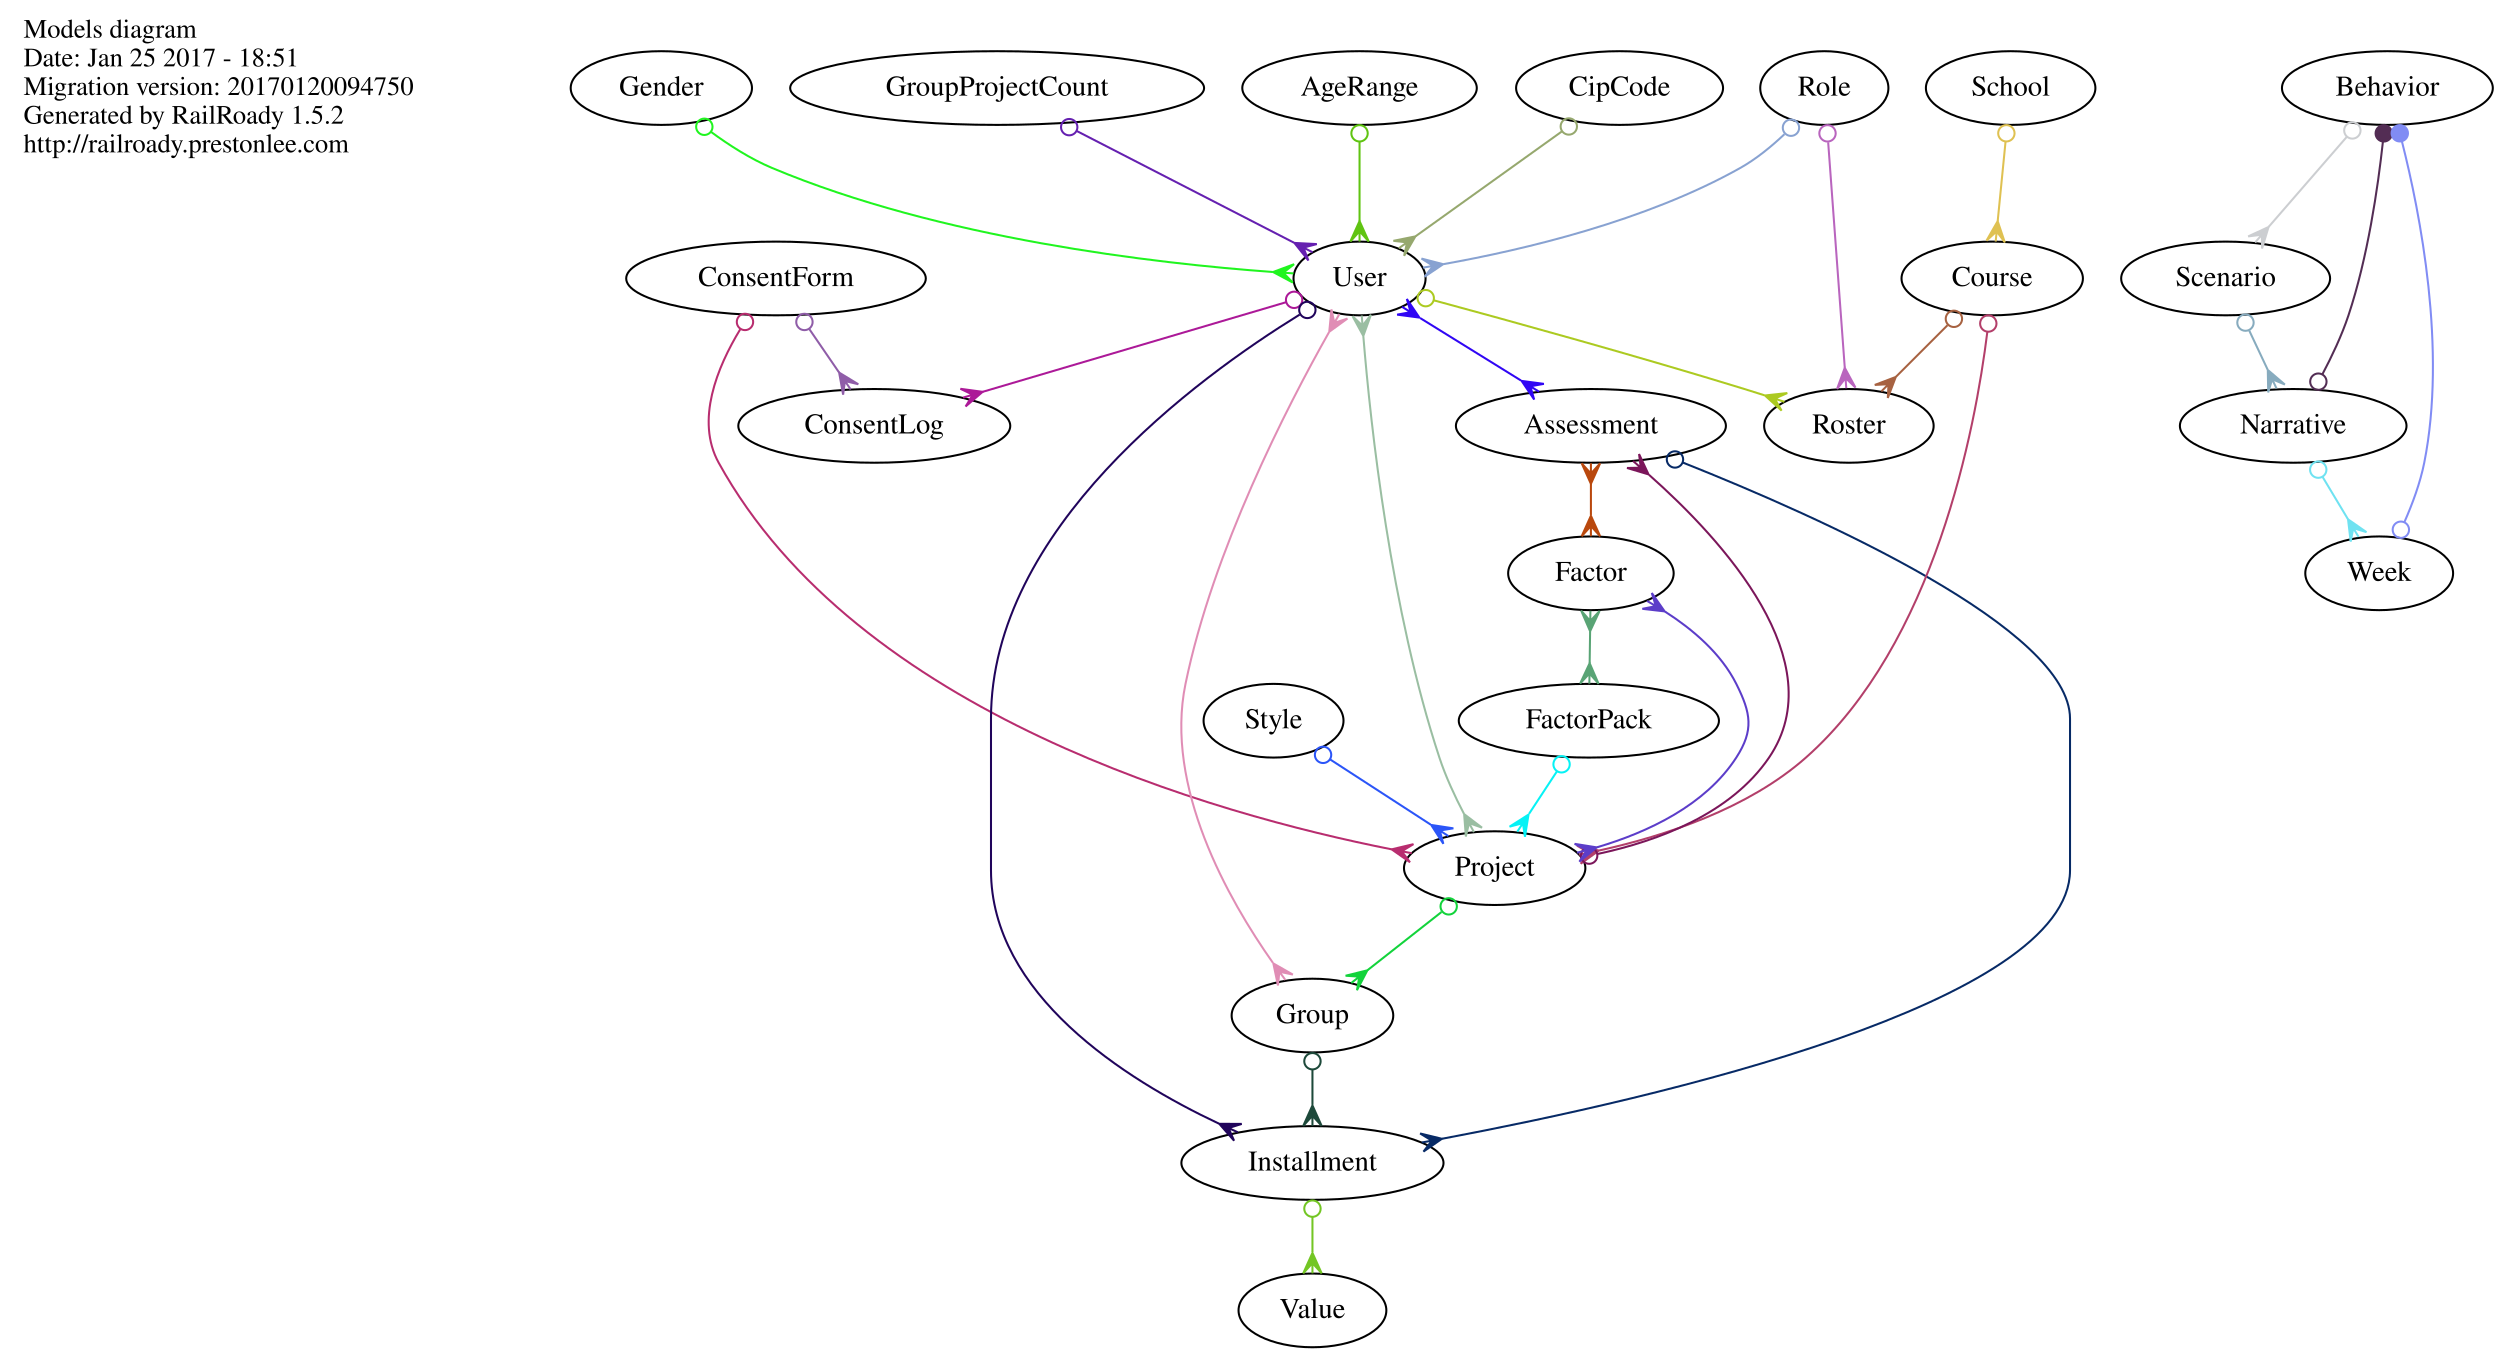
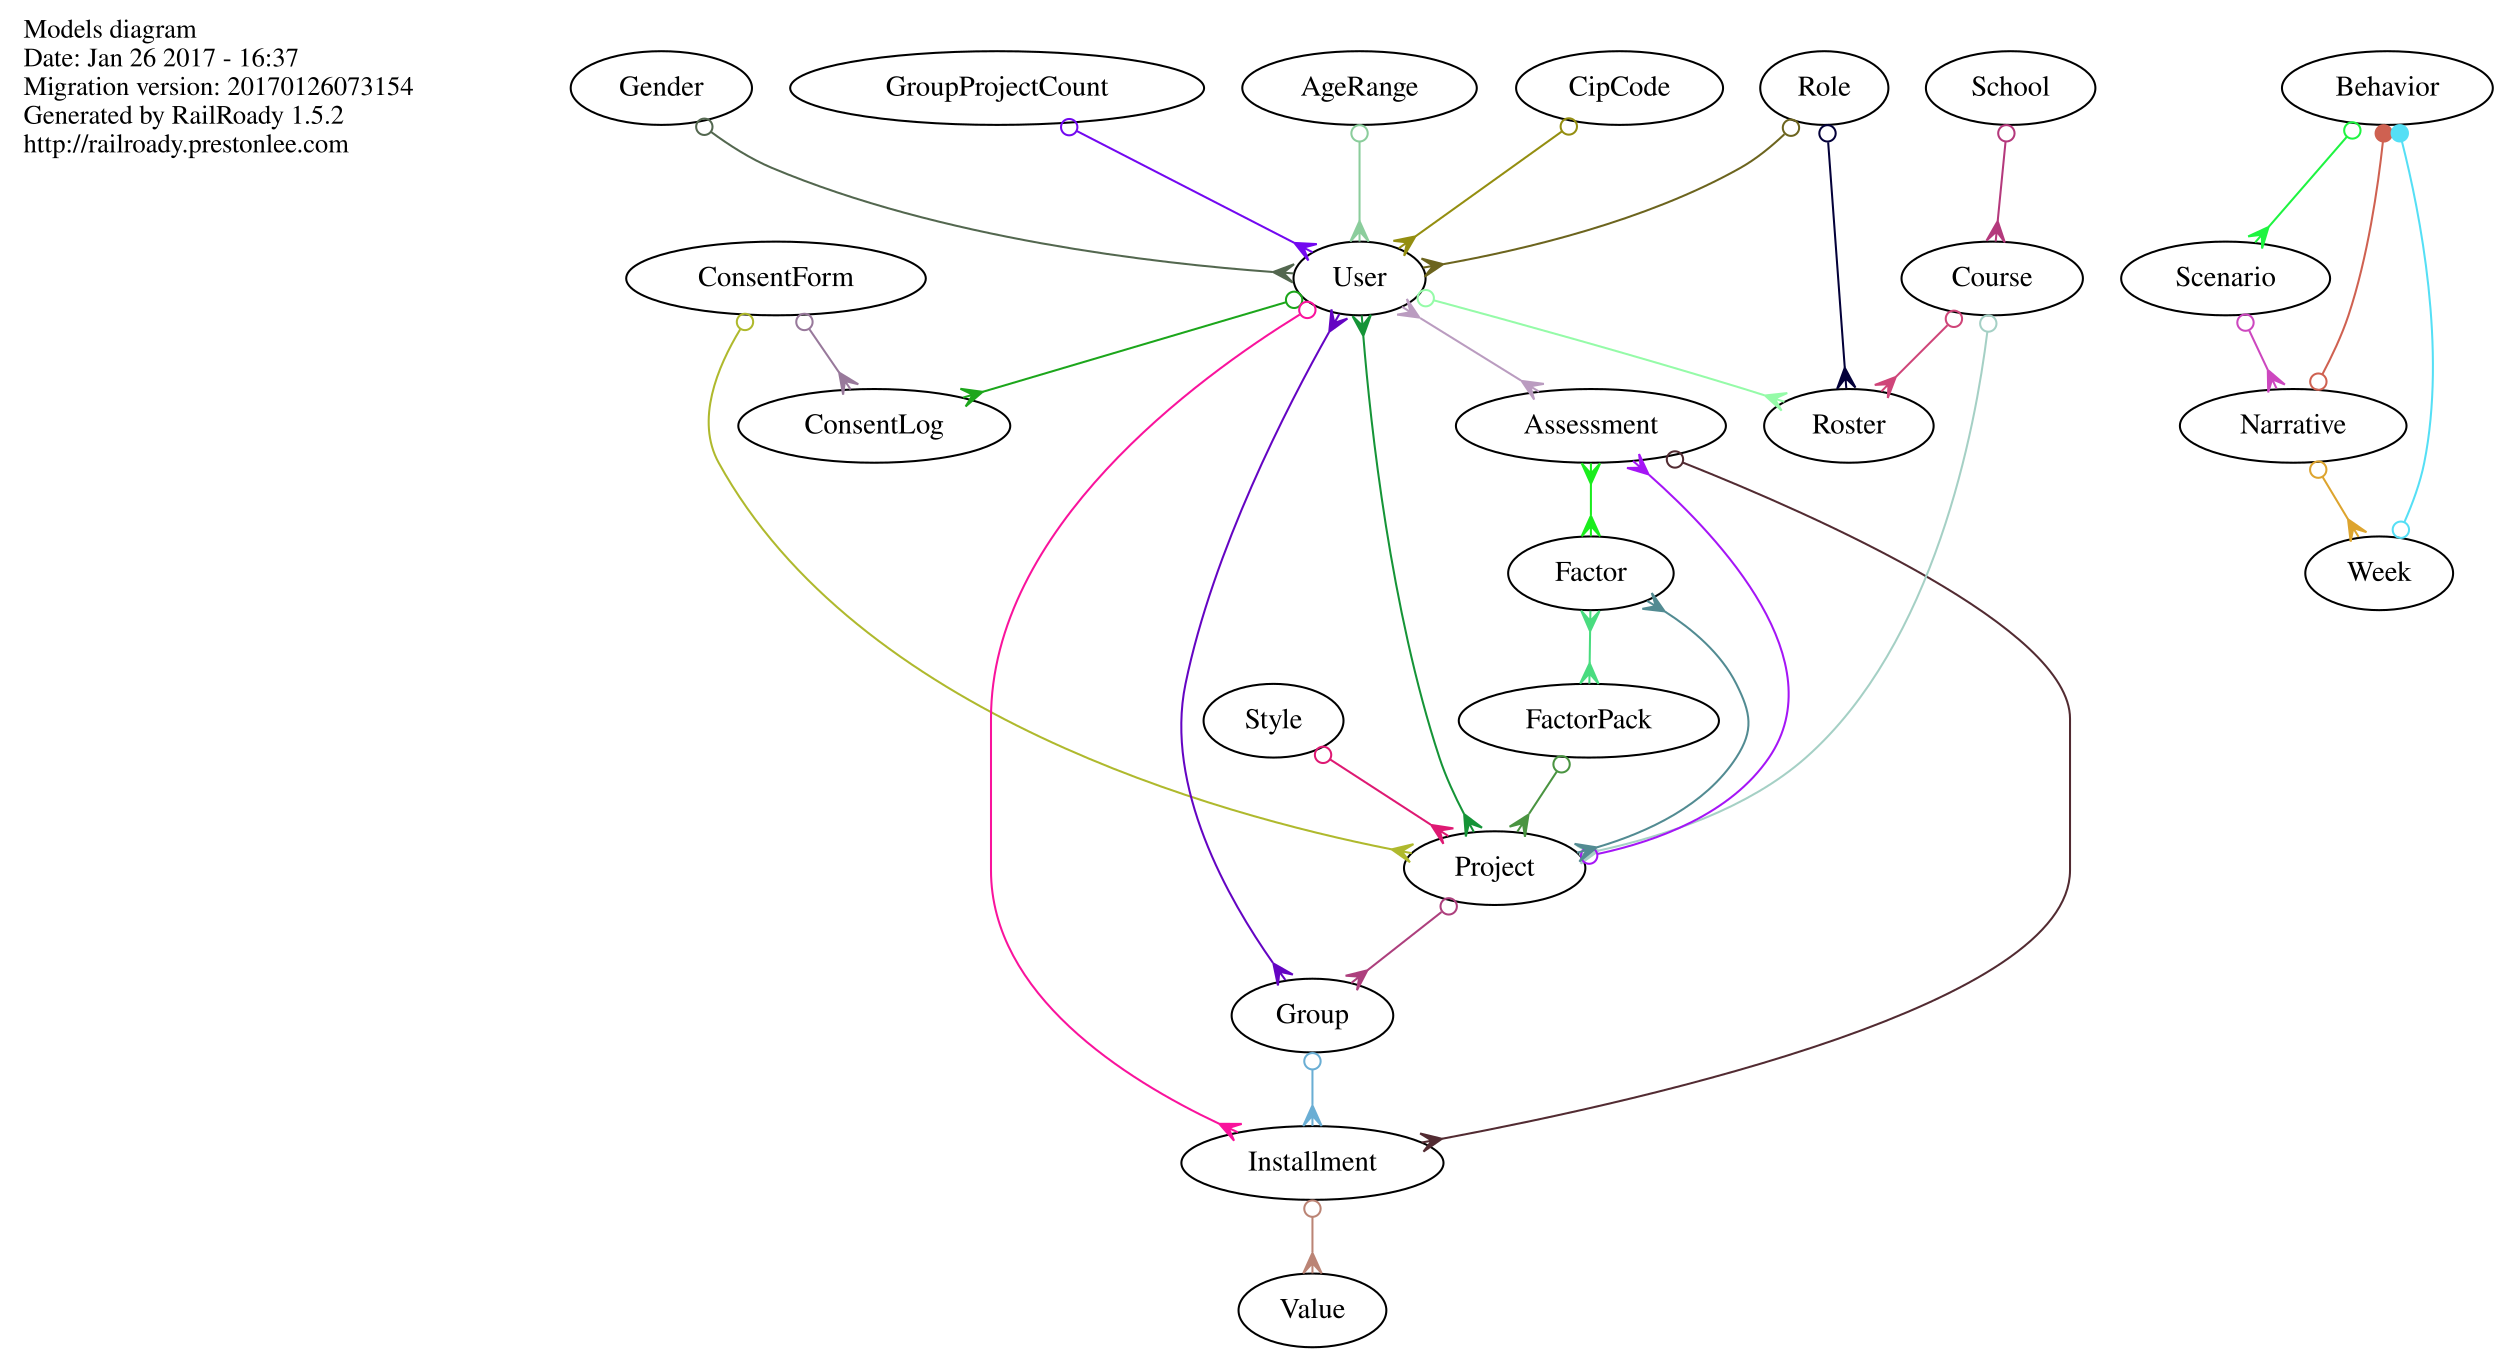
<svg xmlns="http://www.w3.org/2000/svg" width="1221pt" height="662pt" viewBox="0.00 0.00 1221.00 662.00">
  <g id="graph0" class="graph" transform="scale(1 1) rotate(0) translate(4 658)">
    <polygon fill="none" stroke="none" points="-4,4 -4,-658 1217,-658 1217,4 -4,4" />
    <g id="node1" class="node">
      <text text-anchor="start" x="7.5" y="-639.6" font-family="Times,serif" font-size="13.00">Models diagram</text>
-       <text text-anchor="start" x="7.5" y="-625.6" font-family="Times,serif" font-size="13.00">Date: Jan 25 2017 - 18:51</text>
-       <text text-anchor="start" x="7.5" y="-611.6" font-family="Times,serif" font-size="13.00">Migration version: 20170120094750</text>
+       <text text-anchor="start" x="7.5" y="-625.6" font-family="Times,serif" font-size="13.00">Date: Jan 26 2017 - 16:37</text>
+       <text text-anchor="start" x="7.5" y="-611.6" font-family="Times,serif" font-size="13.00">Migration version: 20170126073154</text>
      <text text-anchor="start" x="7.5" y="-597.6" font-family="Times,serif" font-size="13.00">Generated by RailRoady 1.5.2</text>
      <text text-anchor="start" x="7.5" y="-583.6" font-family="Times,serif" font-size="13.00">http://railroady.prestonlee.com</text>
    </g>
    <g id="node2" class="node">
      <ellipse fill="none" stroke="black" cx="660" cy="-615" rx="57.269" ry="18" />
      <text text-anchor="middle" x="660" y="-611.3" font-family="Times,serif" font-size="14.00">AgeRange</text>
    </g>
    <g id="node22" class="node">
      <ellipse fill="none" stroke="black" cx="660" cy="-522" rx="32.246" ry="18" />
      <text text-anchor="middle" x="660" y="-518.3" font-family="Times,serif" font-size="14.00">User</text>
    </g>
    <g id="edge1" class="edge">
-       <path fill="none" stroke="#60c412" d="M660,-588.729C660,-576.725 660,-562.362 660,-550.129" />
-       <ellipse fill="none" stroke="#60c412" cx="660" cy="-592.884" rx="4" ry="4" />
-       <polygon fill="#60c412" stroke="#60c412" points="660,-550.04 664.5,-540.04 660,-545.04 660,-540.04 660,-540.04 660,-540.04 660,-545.04 655.5,-540.04 660,-550.04 660,-550.04" />
+       <path fill="none" stroke="#8bcd9c" d="M660,-588.729C660,-576.725 660,-562.362 660,-550.129" />
+       <ellipse fill="none" stroke="#8bcd9c" cx="660" cy="-592.884" rx="4" ry="4" />
+       <polygon fill="#8bcd9c" stroke="#8bcd9c" points="660,-550.04 664.5,-540.04 660,-545.04 660,-540.04 660,-540.04 660,-540.04 660,-545.04 655.5,-540.04 660,-550.04 660,-550.04" />
    </g>
    <g id="node3" class="node">
      <ellipse fill="none" stroke="black" cx="773" cy="-450" rx="65.942" ry="18" />
      <text text-anchor="middle" x="773" y="-446.3" font-family="Times,serif" font-size="14.00">Assessment</text>
    </g>
    <g id="node9" class="node">
      <ellipse fill="none" stroke="black" cx="773" cy="-378" rx="40.42" ry="18" />
      <text text-anchor="middle" x="773" y="-374.3" font-family="Times,serif" font-size="14.00">Factor</text>
    </g>
    <g id="edge3" class="edge">
-       <path fill="none" stroke="#b9480d" d="M773,-421.665C773,-416.687 773,-411.491 773,-406.507" />
-       <polygon fill="#b9480d" stroke="#b9480d" points="773,-421.697 768.5,-431.697 773,-426.697 773,-431.697 773,-431.697 773,-431.697 773,-426.697 777.5,-431.697 773,-421.697 773,-421.697" />
-       <polygon fill="#b9480d" stroke="#b9480d" points="773,-406.104 777.5,-396.104 773,-401.104 773,-396.104 773,-396.104 773,-396.104 773,-401.104 768.5,-396.104 773,-406.104 773,-406.104" />
+       <path fill="none" stroke="#1aed1d" d="M773,-421.665C773,-416.687 773,-411.491 773,-406.507" />
+       <polygon fill="#1aed1d" stroke="#1aed1d" points="773,-421.697 768.5,-431.697 773,-426.697 773,-431.697 773,-431.697 773,-431.697 773,-426.697 777.5,-431.697 773,-421.697 773,-421.697" />
+       <polygon fill="#1aed1d" stroke="#1aed1d" points="773,-406.104 777.5,-396.104 773,-401.104 773,-396.104 773,-396.104 773,-396.104 773,-401.104 768.5,-396.104 773,-406.104 773,-406.104" />
    </g>
    <g id="node14" class="node">
      <ellipse fill="none" stroke="black" cx="637" cy="-90" rx="64.017" ry="18" />
      <text text-anchor="middle" x="637" y="-86.3" font-family="Times,serif" font-size="14.00">Installment</text>
    </g>
    <g id="edge2" class="edge">
-       <path fill="none" stroke="#072a66" d="M817.948,-432.063C885.914,-405.039 1007,-350.755 1007,-307 1007,-307 1007,-307 1007,-233 1007,-168.095 806.044,-121.733 700.329,-101.833" />
-       <ellipse fill="none" stroke="#072a66" cx="814.058" cy="-433.597" rx="4" ry="4" />
-       <polygon fill="#072a66" stroke="#072a66" points="700.238,-101.817 691.228,-95.566 695.322,-100.904 690.406,-99.991 690.406,-99.991 690.406,-99.991 695.322,-100.904 689.584,-104.415 700.238,-101.817 700.238,-101.817" />
+       <path fill="none" stroke="#522b32" d="M817.948,-432.063C885.914,-405.039 1007,-350.755 1007,-307 1007,-307 1007,-307 1007,-233 1007,-168.095 806.044,-121.733 700.329,-101.833" />
+       <ellipse fill="none" stroke="#522b32" cx="814.058" cy="-433.597" rx="4" ry="4" />
+       <polygon fill="#522b32" stroke="#522b32" points="700.238,-101.817 691.228,-95.566 695.322,-100.904 690.406,-99.991 690.406,-99.991 690.406,-99.991 695.322,-100.904 689.584,-104.415 700.238,-101.817 700.238,-101.817" />
    </g>
    <g id="node4" class="node">
      <ellipse fill="none" stroke="black" cx="1162" cy="-615" rx="51.493" ry="18" />
      <text text-anchor="middle" x="1162" y="-611.3" font-family="Times,serif" font-size="14.00">Behavior</text>
    </g>
    <g id="node19" class="node">
      <ellipse fill="none" stroke="black" cx="1083" cy="-522" rx="51.019" ry="18" />
      <text text-anchor="middle" x="1083" y="-518.3" font-family="Times,serif" font-size="14.00">Scenario</text>
    </g>
    <g id="edge4" class="edge">
-       <path fill="none" stroke="#ccced1" d="M1142.22,-591.214C1130.57,-577.799 1115.85,-560.841 1104,-547.189" />
-       <ellipse fill="none" stroke="#ccced1" cx="1144.89" cy="-594.289" rx="4" ry="4" />
-       <polygon fill="#ccced1" stroke="#ccced1" points="1103.95,-547.136 1100.8,-536.635 1100.68,-543.361 1097.4,-539.585 1097.4,-539.585 1097.4,-539.585 1100.68,-543.361 1094,-542.535 1103.95,-547.136 1103.95,-547.136" />
+       <path fill="none" stroke="#1ef441" d="M1142.22,-591.214C1130.57,-577.799 1115.85,-560.841 1104,-547.189" />
+       <ellipse fill="none" stroke="#1ef441" cx="1144.89" cy="-594.289" rx="4" ry="4" />
+       <polygon fill="#1ef441" stroke="#1ef441" points="1103.95,-547.136 1100.8,-536.635 1100.68,-543.361 1097.4,-539.585 1097.4,-539.585 1097.4,-539.585 1100.68,-543.361 1094,-542.535 1103.95,-547.136 1103.95,-547.136" />
    </g>
    <g id="node5" class="node">
      <ellipse fill="none" stroke="black" cx="787" cy="-615" rx="50.543" ry="18" />
      <text text-anchor="middle" x="787" y="-611.3" font-family="Times,serif" font-size="14.00">CipCode</text>
    </g>
    <g id="edge5" class="edge">
-       <path fill="none" stroke="#96a86e" d="M758.91,-593.872C737.614,-578.613 708.508,-557.758 687.387,-542.624" />
-       <ellipse fill="none" stroke="#96a86e" cx="762.205" cy="-596.233" rx="4" ry="4" />
-       <polygon fill="#96a86e" stroke="#96a86e" points="687.282,-542.548 681.774,-533.066 683.217,-539.636 679.153,-536.724 679.153,-536.724 679.153,-536.724 683.217,-539.636 676.532,-540.382 687.282,-542.548 687.282,-542.548" />
+       <path fill="none" stroke="#948e10" d="M758.91,-593.872C737.614,-578.613 708.508,-557.758 687.387,-542.624" />
+       <ellipse fill="none" stroke="#948e10" cx="762.205" cy="-596.233" rx="4" ry="4" />
+       <polygon fill="#948e10" stroke="#948e10" points="687.282,-542.548 681.774,-533.066 683.217,-539.636 679.153,-536.724 679.153,-536.724 679.153,-536.724 683.217,-539.636 676.532,-540.382 687.282,-542.548 687.282,-542.548" />
    </g>
    <g id="node6" class="node">
      <ellipse fill="none" stroke="black" cx="375" cy="-522" rx="73.165" ry="18" />
      <text text-anchor="middle" x="375" y="-518.3" font-family="Times,serif" font-size="14.00">ConsentForm</text>
    </g>
    <g id="node7" class="node">
      <ellipse fill="none" stroke="black" cx="423" cy="-450" rx="66.416" ry="18" />
      <text text-anchor="middle" x="423" y="-446.3" font-family="Times,serif" font-size="14.00">ConsentLog</text>
    </g>
    <g id="edge7" class="edge">
-       <path fill="none" stroke="#8f5da8" d="M391.265,-497.28C395.935,-490.47 401.041,-483.023 405.767,-476.131" />
-       <ellipse fill="none" stroke="#8f5da8" cx="388.882" cy="-500.756" rx="4" ry="4" />
-       <polygon fill="#8f5da8" stroke="#8f5da8" points="405.832,-476.036 415.199,-470.334 408.66,-471.913 411.488,-467.789 411.488,-467.789 411.488,-467.789 408.66,-471.913 407.776,-465.244 405.832,-476.036 405.832,-476.036" />
+       <path fill="none" stroke="#98799b" d="M391.265,-497.28C395.935,-490.47 401.041,-483.023 405.767,-476.131" />
+       <ellipse fill="none" stroke="#98799b" cx="388.882" cy="-500.756" rx="4" ry="4" />
+       <polygon fill="#98799b" stroke="#98799b" points="405.832,-476.036 415.199,-470.334 408.66,-471.913 411.488,-467.789 411.488,-467.789 411.488,-467.789 408.66,-471.913 407.776,-465.244 405.832,-476.036 405.832,-476.036" />
    </g>
    <g id="node16" class="node">
      <ellipse fill="none" stroke="black" cx="726" cy="-234" rx="44.295" ry="18" />
      <text text-anchor="middle" x="726" y="-230.3" font-family="Times,serif" font-size="14.00">Project</text>
    </g>
    <g id="edge6" class="edge">
-       <path fill="none" stroke="#b82d6f" d="M357.533,-497.169C346.248,-478.627 335.611,-452.664 347,-432 414.66,-309.243 589.02,-260.365 675.632,-243.191" />
-       <ellipse fill="none" stroke="#b82d6f" cx="359.847" cy="-500.766" rx="4" ry="4" />
-       <polygon fill="#b82d6f" stroke="#b82d6f" points="675.675,-243.183 686.344,-245.717 680.585,-242.24 685.495,-241.297 685.495,-241.297 685.495,-241.297 680.585,-242.24 684.647,-236.878 675.675,-243.183 675.675,-243.183" />
+       <path fill="none" stroke="#afb92d" d="M357.533,-497.169C346.248,-478.627 335.611,-452.664 347,-432 414.66,-309.243 589.02,-260.365 675.632,-243.191" />
+       <ellipse fill="none" stroke="#afb92d" cx="359.847" cy="-500.766" rx="4" ry="4" />
+       <polygon fill="#afb92d" stroke="#afb92d" points="675.675,-243.183 686.344,-245.717 680.585,-242.24 685.495,-241.297 685.495,-241.297 685.495,-241.297 680.585,-242.24 684.647,-236.878 675.675,-243.183 675.675,-243.183" />
    </g>
    <g id="node8" class="node">
      <ellipse fill="none" stroke="black" cx="969" cy="-522" rx="44.295" ry="18" />
      <text text-anchor="middle" x="969" y="-518.3" font-family="Times,serif" font-size="14.00">Course</text>
    </g>
    <g id="edge8" class="edge">
-       <path fill="none" stroke="#b33f6a" d="M966.622,-495.989C960.703,-448.18 940.911,-343.636 878,-288 849.853,-263.108 809.346,-249.743 777.225,-242.664" />
-       <ellipse fill="none" stroke="#b33f6a" cx="967.085" cy="-499.991" rx="4" ry="4" />
-       <polygon fill="#b33f6a" stroke="#b33f6a" points="776.911,-242.599 768.026,-236.172 772.014,-241.589 767.117,-240.579 767.117,-240.579 767.117,-240.579 772.014,-241.589 766.208,-244.987 776.911,-242.599 776.911,-242.599" />
+       <path fill="none" stroke="#a5d0c5" d="M966.622,-495.989C960.703,-448.18 940.911,-343.636 878,-288 849.853,-263.108 809.346,-249.743 777.225,-242.664" />
+       <ellipse fill="none" stroke="#a5d0c5" cx="967.085" cy="-499.991" rx="4" ry="4" />
+       <polygon fill="#a5d0c5" stroke="#a5d0c5" points="776.911,-242.599 768.026,-236.172 772.014,-241.589 767.117,-240.579 767.117,-240.579 767.117,-240.579 772.014,-241.589 766.208,-244.987 776.911,-242.599 776.911,-242.599" />
    </g>
    <g id="node18" class="node">
      <ellipse fill="none" stroke="black" cx="899" cy="-450" rx="41.394" ry="18" />
      <text text-anchor="middle" x="899" y="-446.3" font-family="Times,serif" font-size="14.00">Roster</text>
    </g>
    <g id="edge9" class="edge">
-       <path fill="none" stroke="#a76241" d="M947.194,-499.194C939.17,-491.17 930.063,-482.063 921.942,-473.942" />
-       <ellipse fill="none" stroke="#a76241" cx="950.287" cy="-502.287" rx="4" ry="4" />
-       <polygon fill="#a76241" stroke="#a76241" points="921.892,-473.892 918.003,-463.639 918.357,-470.357 914.821,-466.821 914.821,-466.821 914.821,-466.821 918.357,-470.357 911.639,-470.003 921.892,-473.892 921.892,-473.892" />
+       <path fill="none" stroke="#cf4579" d="M947.194,-499.194C939.17,-491.17 930.063,-482.063 921.942,-473.942" />
+       <ellipse fill="none" stroke="#cf4579" cx="950.287" cy="-502.287" rx="4" ry="4" />
+       <polygon fill="#cf4579" stroke="#cf4579" points="921.892,-473.892 918.003,-463.639 918.357,-470.357 914.821,-466.821 914.821,-466.821 914.821,-466.821 918.357,-470.357 911.639,-470.003 921.892,-473.892 921.892,-473.892" />
    </g>
    <g id="node10" class="node">
      <ellipse fill="none" stroke="black" cx="772" cy="-306" rx="63.541" ry="18" />
      <text text-anchor="middle" x="772" y="-302.3" font-family="Times,serif" font-size="14.00">FactorPack</text>
    </g>
    <g id="edge10" class="edge">
-       <path fill="none" stroke="#59a475" d="M772.61,-349.665C772.536,-344.552 772.46,-339.21 772.387,-334.104" />
-       <polygon fill="#59a475" stroke="#59a475" points="772.61,-349.698 768.253,-359.761 772.681,-354.697 772.753,-359.697 772.753,-359.697 772.753,-359.697 772.681,-354.697 777.252,-359.632 772.61,-349.698 772.61,-349.698" />
-       <polygon fill="#59a475" stroke="#59a475" points="772.387,-334.103 776.744,-324.04 772.316,-329.104 772.244,-324.104 772.244,-324.104 772.244,-324.104 772.316,-329.104 767.745,-324.169 772.387,-334.103 772.387,-334.103" />
+       <path fill="none" stroke="#49dc7f" d="M772.61,-349.665C772.536,-344.552 772.46,-339.21 772.387,-334.104" />
+       <polygon fill="#49dc7f" stroke="#49dc7f" points="772.61,-349.698 768.253,-359.761 772.681,-354.697 772.753,-359.697 772.753,-359.697 772.753,-359.697 772.681,-354.697 777.252,-359.632 772.61,-349.698 772.61,-349.698" />
+       <polygon fill="#49dc7f" stroke="#49dc7f" points="772.387,-334.103 776.744,-324.04 772.316,-329.104 772.244,-324.104 772.244,-324.104 772.244,-324.104 772.316,-329.104 767.745,-324.169 772.387,-334.103 772.387,-334.103" />
    </g>
    <g id="edge11" class="edge">
-       <path fill="none" stroke="#06f2f5" d="M756.413,-281.28C752.037,-274.622 747.261,-267.354 742.817,-260.591" />
-       <ellipse fill="none" stroke="#06f2f5" cx="758.668" cy="-284.712" rx="4" ry="4" />
-       <polygon fill="#06f2f5" stroke="#06f2f5" points="742.525,-260.146 740.793,-249.318 739.779,-255.968 737.033,-251.789 737.033,-251.789 737.033,-251.789 739.779,-255.968 733.272,-254.26 742.525,-260.146 742.525,-260.146" />
+       <path fill="none" stroke="#4a9441" d="M756.413,-281.28C752.037,-274.622 747.261,-267.354 742.817,-260.591" />
+       <ellipse fill="none" stroke="#4a9441" cx="758.668" cy="-284.712" rx="4" ry="4" />
+       <polygon fill="#4a9441" stroke="#4a9441" points="742.525,-260.146 740.793,-249.318 739.779,-255.968 737.033,-251.789 737.033,-251.789 737.033,-251.789 739.779,-255.968 733.272,-254.26 742.525,-260.146 742.525,-260.146" />
    </g>
    <g id="node11" class="node">
      <ellipse fill="none" stroke="black" cx="319" cy="-615" rx="44.271" ry="18" />
      <text text-anchor="middle" x="319" y="-611.3" font-family="Times,serif" font-size="14.00">Gender</text>
    </g>
    <g id="edge12" class="edge">
-       <path fill="none" stroke="#20f51f" d="M343.264,-593.578C352.131,-587.052 362.558,-580.389 373,-576 455.23,-541.436 560.085,-529.346 617.562,-525.166" />
-       <ellipse fill="none" stroke="#20f51f" cx="339.993" cy="-596.076" rx="4" ry="4" />
-       <polygon fill="#20f51f" stroke="#20f51f" points="617.75,-525.153 628.033,-528.963 622.738,-524.813 627.727,-524.474 627.727,-524.474 627.727,-524.474 622.738,-524.813 627.421,-519.984 617.75,-525.153 617.75,-525.153" />
+       <path fill="none" stroke="#53674f" d="M343.264,-593.578C352.131,-587.052 362.558,-580.389 373,-576 455.23,-541.436 560.085,-529.346 617.562,-525.166" />
+       <ellipse fill="none" stroke="#53674f" cx="339.993" cy="-596.076" rx="4" ry="4" />
+       <polygon fill="#53674f" stroke="#53674f" points="617.75,-525.153 628.033,-528.963 622.738,-524.813 627.727,-524.474 627.727,-524.474 627.727,-524.474 622.738,-524.813 627.421,-519.984 617.75,-525.153 617.75,-525.153" />
    </g>
    <g id="node12" class="node">
      <ellipse fill="none" stroke="black" cx="637" cy="-162" rx="39.469" ry="18" />
      <text text-anchor="middle" x="637" y="-158.3" font-family="Times,serif" font-size="14.00">Group</text>
    </g>
    <g id="edge14" class="edge">
-       <path fill="none" stroke="#1d493a" d="M637,-135.64C637,-130.063 637,-124.132 637,-118.476" />
-       <ellipse fill="none" stroke="#1d493a" cx="637" cy="-139.697" rx="4" ry="4" />
-       <polygon fill="#1d493a" stroke="#1d493a" points="637,-118.104 641.5,-108.104 637,-113.104 637,-108.104 637,-108.104 637,-108.104 637,-113.104 632.5,-108.104 637,-118.104 637,-118.104" />
+       <path fill="none" stroke="#6aaed4" d="M637,-135.64C637,-130.063 637,-124.132 637,-118.476" />
+       <ellipse fill="none" stroke="#6aaed4" cx="637" cy="-139.697" rx="4" ry="4" />
+       <polygon fill="#6aaed4" stroke="#6aaed4" points="637,-118.104 641.5,-108.104 637,-113.104 637,-108.104 637,-108.104 637,-108.104 637,-113.104 632.5,-108.104 637,-118.104 637,-118.104" />
    </g>
    <g id="edge13" class="edge">
-       <path fill="none" stroke="#e08db5" d="M617.649,-187.813C595.824,-218.785 564.634,-273.808 575,-324 588.452,-389.132 624.486,-459.238 645.06,-495.698" />
-       <polygon fill="#e08db5" stroke="#e08db5" points="617.907,-187.458 627.429,-182.018 620.848,-183.415 623.79,-179.371 623.79,-179.371 623.79,-179.371 620.848,-183.415 620.151,-176.724 617.907,-187.458 617.907,-187.458" />
-       <polygon fill="#e08db5" stroke="#e08db5" points="645.21,-495.96 646.272,-506.875 647.693,-500.3 650.177,-504.639 650.177,-504.639 650.177,-504.639 647.693,-500.3 654.083,-502.403 645.21,-495.96 645.21,-495.96" />
+       <path fill="none" stroke="#6404c3" d="M617.649,-187.813C595.824,-218.785 564.634,-273.808 575,-324 588.452,-389.132 624.486,-459.238 645.06,-495.698" />
+       <polygon fill="#6404c3" stroke="#6404c3" points="617.907,-187.458 627.429,-182.018 620.848,-183.415 623.79,-179.371 623.79,-179.371 623.79,-179.371 620.848,-183.415 620.151,-176.724 617.907,-187.458 617.907,-187.458" />
+       <polygon fill="#6404c3" stroke="#6404c3" points="645.21,-495.96 646.272,-506.875 647.693,-500.3 650.177,-504.639 650.177,-504.639 650.177,-504.639 647.693,-500.3 654.083,-502.403 645.21,-495.96 645.21,-495.96" />
    </g>
    <g id="node13" class="node">
      <ellipse fill="none" stroke="black" cx="483" cy="-615" rx="101.087" ry="18" />
      <text text-anchor="middle" x="483" y="-611.3" font-family="Times,serif" font-size="14.00">GroupProjectCount</text>
    </g>
    <g id="edge15" class="edge">
-       <path fill="none" stroke="#6520b0" d="M521.919,-593.991C553.731,-577.635 598.164,-554.792 627.951,-539.477" />
-       <ellipse fill="none" stroke="#6520b0" cx="518.201" cy="-595.902" rx="4" ry="4" />
-       <polygon fill="#6520b0" stroke="#6520b0" points="628.179,-539.36 639.131,-538.789 632.626,-537.074 637.073,-534.787 637.073,-534.787 637.073,-534.787 632.626,-537.074 635.015,-530.785 628.179,-539.36 628.179,-539.36" />
+       <path fill="none" stroke="#7308f0" d="M521.919,-593.991C553.731,-577.635 598.164,-554.792 627.951,-539.477" />
+       <ellipse fill="none" stroke="#7308f0" cx="518.201" cy="-595.902" rx="4" ry="4" />
+       <polygon fill="#7308f0" stroke="#7308f0" points="628.179,-539.36 639.131,-538.789 632.626,-537.074 637.073,-534.787 637.073,-534.787 637.073,-534.787 632.626,-537.074 635.015,-530.785 628.179,-539.36 628.179,-539.36" />
    </g>
    <g id="node23" class="node">
      <ellipse fill="none" stroke="black" cx="637" cy="-18" rx="36.096" ry="18" />
      <text text-anchor="middle" x="637" y="-14.3" font-family="Times,serif" font-size="14.00">Value</text>
    </g>
    <g id="edge16" class="edge">
-       <path fill="none" stroke="#73c624" d="M637,-63.64C637,-58.063 637,-52.132 637,-46.476" />
-       <ellipse fill="none" stroke="#73c624" cx="637" cy="-67.697" rx="4" ry="4" />
-       <polygon fill="#73c624" stroke="#73c624" points="637,-46.104 641.5,-36.104 637,-41.104 637,-36.104 637,-36.104 637,-36.104 637,-41.104 632.5,-36.104 637,-46.104 637,-46.104" />
+       <path fill="none" stroke="#bb8475" d="M637,-63.64C637,-58.063 637,-52.132 637,-46.476" />
+       <ellipse fill="none" stroke="#bb8475" cx="637" cy="-67.697" rx="4" ry="4" />
+       <polygon fill="#bb8475" stroke="#bb8475" points="637,-46.104 641.5,-36.104 637,-41.104 637,-36.104 637,-36.104 637,-36.104 637,-41.104 632.5,-36.104 637,-46.104 637,-46.104" />
    </g>
    <g id="node15" class="node">
      <ellipse fill="none" stroke="black" cx="1116" cy="-450" rx="55.344" ry="18" />
      <text text-anchor="middle" x="1116" y="-446.3" font-family="Times,serif" font-size="14.00">Narrative</text>
    </g>
    <g id="edge18" class="edge">
-       <path fill="none" stroke="#532d54" d="M1130.23,-475.141C1134.91,-483.971 1139.74,-494.201 1143,-504 1152.38,-532.21 1157.34,-566.11 1159.81,-588.751" />
-       <ellipse fill="none" stroke="#532d54" cx="1128.29" cy="-471.602" rx="4" ry="4" />
-       <ellipse fill="#532d54" stroke="#532d54" cx="1160.23" cy="-592.862" rx="4" ry="4" />
+       <path fill="none" stroke="#cf6151" d="M1130.23,-475.141C1134.91,-483.971 1139.74,-494.201 1143,-504 1152.38,-532.21 1157.34,-566.11 1159.81,-588.751" />
+       <ellipse fill="none" stroke="#cf6151" cx="1128.29" cy="-471.602" rx="4" ry="4" />
+       <ellipse fill="#cf6151" stroke="#cf6151" cx="1160.23" cy="-592.862" rx="4" ry="4" />
    </g>
    <g id="node24" class="node">
      <ellipse fill="none" stroke="black" cx="1158" cy="-378" rx="36.096" ry="18" />
      <text text-anchor="middle" x="1158" y="-374.3" font-family="Times,serif" font-size="14.00">Week</text>
    </g>
    <g id="edge17" class="edge">
-       <path fill="none" stroke="#6fe2f1" d="M1130.4,-424.998C1134.37,-418.387 1138.68,-411.194 1142.7,-404.502" />
-       <ellipse fill="none" stroke="#6fe2f1" cx="1128.23" cy="-428.625" rx="4" ry="4" />
-       <polygon fill="#6fe2f1" stroke="#6fe2f1" points="1142.78,-404.364 1151.79,-398.104 1145.35,-400.076 1147.93,-395.789 1147.93,-395.789 1147.93,-395.789 1145.35,-400.076 1144.07,-393.474 1142.78,-404.364 1142.78,-404.364" />
+       <path fill="none" stroke="#dda42e" d="M1130.4,-424.998C1134.37,-418.387 1138.68,-411.194 1142.7,-404.502" />
+       <ellipse fill="none" stroke="#dda42e" cx="1128.23" cy="-428.625" rx="4" ry="4" />
+       <polygon fill="#dda42e" stroke="#dda42e" points="1142.78,-404.364 1151.79,-398.104 1145.35,-400.076 1147.93,-395.789 1147.93,-395.789 1147.93,-395.789 1145.35,-400.076 1144.07,-393.474 1142.78,-404.364 1142.78,-404.364" />
    </g>
    <g id="edge20" class="edge">
-       <path fill="none" stroke="#7b165a" d="M776.43,-240.958C806.101,-247.345 841.358,-260.579 860,-288 891.719,-334.655 837.577,-394.049 801.425,-426.062" />
-       <ellipse fill="none" stroke="#7b165a" cx="772.151" cy="-240.11" rx="4" ry="4" />
-       <polygon fill="#7b165a" stroke="#7b165a" points="801.146,-426.303 790.636,-429.432 797.361,-429.571 793.577,-432.838 793.577,-432.838 793.577,-432.838 797.361,-429.571 796.517,-436.245 801.146,-426.303 801.146,-426.303" />
+       <path fill="none" stroke="#a515f6" d="M776.43,-240.958C806.101,-247.345 841.358,-260.579 860,-288 891.719,-334.655 837.577,-394.049 801.425,-426.062" />
+       <ellipse fill="none" stroke="#a515f6" cx="772.151" cy="-240.11" rx="4" ry="4" />
+       <polygon fill="#a515f6" stroke="#a515f6" points="801.146,-426.303 790.636,-429.432 797.361,-429.571 793.577,-432.838 793.577,-432.838 793.577,-432.838 797.361,-429.571 796.517,-436.245 801.146,-426.303 801.146,-426.303" />
    </g>
    <g id="edge22" class="edge">
-       <path fill="none" stroke="#5c3dc9" d="M775.944,-244.167C800.898,-251.541 828.921,-264.697 844,-288 852.692,-301.433 851.172,-309.697 844,-324 836.534,-338.889 822.682,-350.665 809.181,-359.297" />
-       <polygon fill="#5c3dc9" stroke="#5c3dc9" points="775.858,-244.143 767.384,-237.182 771.032,-242.834 766.206,-241.525 766.206,-241.525 766.206,-241.525 771.032,-242.834 765.028,-245.868 775.858,-244.143 775.858,-244.143" />
-       <polygon fill="#5c3dc9" stroke="#5c3dc9" points="809.019,-359.394 798.125,-360.652 804.725,-361.956 800.431,-364.517 800.431,-364.517 800.431,-364.517 804.725,-361.956 802.736,-368.382 809.019,-359.394 809.019,-359.394" />
+       <path fill="none" stroke="#528b92" d="M775.944,-244.167C800.898,-251.541 828.921,-264.697 844,-288 852.692,-301.433 851.172,-309.697 844,-324 836.534,-338.889 822.682,-350.665 809.181,-359.297" />
+       <polygon fill="#528b92" stroke="#528b92" points="775.858,-244.143 767.384,-237.182 771.032,-242.834 766.206,-241.525 766.206,-241.525 766.206,-241.525 771.032,-242.834 765.028,-245.868 775.858,-244.143 775.858,-244.143" />
+       <polygon fill="#528b92" stroke="#528b92" points="809.019,-359.394 798.125,-360.652 804.725,-361.956 800.431,-364.517 800.431,-364.517 800.431,-364.517 804.725,-361.956 802.736,-368.382 809.019,-359.394 809.019,-359.394" />
    </g>
    <g id="edge19" class="edge">
-       <path fill="none" stroke="#12d33b" d="M700.04,-212.582C688.692,-203.657 675.385,-193.19 663.928,-184.18" />
-       <ellipse fill="none" stroke="#12d33b" cx="703.544" cy="-215.338" rx="4" ry="4" />
-       <polygon fill="#12d33b" stroke="#12d33b" points="663.828,-184.101 658.75,-174.382 659.898,-181.01 655.968,-177.919 655.968,-177.919 655.968,-177.919 659.898,-181.01 653.186,-181.456 663.828,-184.101 663.828,-184.101" />
+       <path fill="none" stroke="#ad3f7d" d="M700.04,-212.582C688.692,-203.657 675.385,-193.19 663.928,-184.18" />
+       <ellipse fill="none" stroke="#ad3f7d" cx="703.544" cy="-215.338" rx="4" ry="4" />
+       <polygon fill="#ad3f7d" stroke="#ad3f7d" points="663.828,-184.101 658.75,-174.382 659.898,-181.01 655.968,-177.919 655.968,-177.919 655.968,-177.919 659.898,-181.01 653.186,-181.456 663.828,-184.101 663.828,-184.101" />
    </g>
    <g id="edge21" class="edge">
-       <path fill="none" stroke="#9abea2" d="M710.963,-260.613C706.53,-269.094 702.054,-278.737 699,-288 675.261,-359.996 665.471,-449.492 661.862,-493.685" />
-       <polygon fill="#9abea2" stroke="#9abea2" points="711.083,-260.393 719.822,-253.768 713.477,-256.003 715.872,-251.613 715.872,-251.613 715.872,-251.613 713.477,-256.003 711.921,-249.459 711.083,-260.393 711.083,-260.393" />
-       <polygon fill="#9abea2" stroke="#9abea2" points="661.843,-493.936 656.587,-503.56 661.458,-498.922 661.073,-503.907 661.073,-503.907 661.073,-503.907 661.458,-498.922 665.56,-504.253 661.843,-493.936 661.843,-493.936" />
+       <path fill="none" stroke="#159437" d="M710.963,-260.613C706.53,-269.094 702.054,-278.737 699,-288 675.261,-359.996 665.471,-449.492 661.862,-493.685" />
+       <polygon fill="#159437" stroke="#159437" points="711.083,-260.393 719.822,-253.768 713.477,-256.003 715.872,-251.613 715.872,-251.613 715.872,-251.613 713.477,-256.003 711.921,-249.459 711.083,-260.393 711.083,-260.393" />
+       <polygon fill="#159437" stroke="#159437" points="661.843,-493.936 656.587,-503.56 661.458,-498.922 661.073,-503.907 661.073,-503.907 661.073,-503.907 661.458,-498.922 665.56,-504.253 661.843,-493.936 661.843,-493.936" />
    </g>
    <g id="node17" class="node">
      <ellipse fill="none" stroke="black" cx="887" cy="-615" rx="31.297" ry="18" />
      <text text-anchor="middle" x="887" y="-611.3" font-family="Times,serif" font-size="14.00">Role</text>
    </g>
    <g id="edge24" class="edge">
-       <path fill="none" stroke="#b965be" d="M888.876,-588.52C891.079,-558.6 894.718,-509.164 896.981,-478.427" />
-       <ellipse fill="none" stroke="#b965be" cx="888.555" cy="-592.875" rx="4" ry="4" />
-       <polygon fill="#b965be" stroke="#b965be" points="896.985,-478.37 902.207,-468.727 897.352,-473.383 897.719,-468.397 897.719,-468.397 897.719,-468.397 897.352,-473.383 893.231,-468.066 896.985,-478.37 896.985,-478.37" />
+       <path fill="none" stroke="#030039" d="M888.876,-588.52C891.079,-558.6 894.718,-509.164 896.981,-478.427" />
+       <ellipse fill="none" stroke="#030039" cx="888.555" cy="-592.875" rx="4" ry="4" />
+       <polygon fill="#030039" stroke="#030039" points="896.985,-478.37 902.207,-468.727 897.352,-473.383 897.719,-468.397 897.719,-468.397 897.719,-468.397 897.352,-473.383 893.231,-468.066 896.985,-478.37 896.985,-478.37" />
    </g>
    <g id="edge23" class="edge">
-       <path fill="none" stroke="#88a2d1" d="M867.556,-592.487C861.184,-586.451 853.739,-580.355 846,-576 799.931,-550.079 740.181,-535.995 701,-528.993" />
-       <ellipse fill="none" stroke="#88a2d1" cx="870.705" cy="-595.617" rx="4" ry="4" />
-       <polygon fill="#88a2d1" stroke="#88a2d1" points="700.87,-528.97 691.773,-522.846 695.942,-528.126 691.013,-527.282 691.013,-527.282 691.013,-527.282 695.942,-528.126 690.254,-531.717 700.87,-528.97 700.87,-528.97" />
+       <path fill="none" stroke="#6c641e" d="M867.556,-592.487C861.184,-586.451 853.739,-580.355 846,-576 799.931,-550.079 740.181,-535.995 701,-528.993" />
+       <ellipse fill="none" stroke="#6c641e" cx="870.705" cy="-595.617" rx="4" ry="4" />
+       <polygon fill="#6c641e" stroke="#6c641e" points="700.87,-528.97 691.773,-522.846 695.942,-528.126 691.013,-527.282 691.013,-527.282 691.013,-527.282 695.942,-528.126 690.254,-531.717 700.87,-528.97 700.87,-528.97" />
    </g>
    <g id="edge25" class="edge">
-       <path fill="none" stroke="#87abbe" d="M1094.53,-496.548C1097.41,-490.428 1100.52,-483.835 1103.45,-477.616" />
-       <ellipse fill="none" stroke="#87abbe" cx="1092.69" cy="-500.437" rx="4" ry="4" />
-       <polygon fill="#87abbe" stroke="#87abbe" points="1103.59,-477.321 1111.93,-470.194 1105.72,-472.798 1107.86,-468.275 1107.86,-468.275 1107.86,-468.275 1105.72,-472.798 1103.79,-466.356 1103.59,-477.321 1103.59,-477.321" />
+       <path fill="none" stroke="#cd47bf" d="M1094.53,-496.548C1097.41,-490.428 1100.52,-483.835 1103.45,-477.616" />
+       <ellipse fill="none" stroke="#cd47bf" cx="1092.69" cy="-500.437" rx="4" ry="4" />
+       <polygon fill="#cd47bf" stroke="#cd47bf" points="1103.59,-477.321 1111.93,-470.194 1105.72,-472.798 1107.86,-468.275 1107.86,-468.275 1107.86,-468.275 1105.72,-472.798 1103.79,-466.356 1103.59,-477.321 1103.59,-477.321" />
    </g>
    <g id="node20" class="node">
      <ellipse fill="none" stroke="black" cx="978" cy="-615" rx="41.394" ry="18" />
      <text text-anchor="middle" x="978" y="-611.3" font-family="Times,serif" font-size="14.00">School</text>
    </g>
    <g id="edge26" class="edge">
-       <path fill="none" stroke="#dfc152" d="M975.501,-588.729C974.313,-576.725 972.893,-562.362 971.683,-550.129" />
-       <ellipse fill="none" stroke="#dfc152" cx="975.913" cy="-592.903" rx="4" ry="4" />
-       <polygon fill="#dfc152" stroke="#dfc152" points="971.67,-549.991 975.163,-539.597 971.177,-545.015 970.685,-540.04 970.685,-540.04 970.685,-540.04 971.177,-545.015 966.207,-540.483 971.67,-549.991 971.67,-549.991" />
+       <path fill="none" stroke="#b4397c" d="M975.501,-588.729C974.313,-576.725 972.893,-562.362 971.683,-550.129" />
+       <ellipse fill="none" stroke="#b4397c" cx="975.913" cy="-592.903" rx="4" ry="4" />
+       <polygon fill="#b4397c" stroke="#b4397c" points="971.67,-549.991 975.163,-539.597 971.177,-545.015 970.685,-540.04 970.685,-540.04 970.685,-540.04 971.177,-545.015 966.207,-540.483 971.67,-549.991 971.67,-549.991" />
    </g>
    <g id="node21" class="node">
      <ellipse fill="none" stroke="black" cx="618" cy="-306" rx="34.171" ry="18" />
      <text text-anchor="middle" x="618" y="-302.3" font-family="Times,serif" font-size="14.00">Style</text>
    </g>
    <g id="edge27" class="edge">
-       <path fill="none" stroke="#2b55f8" d="M645.655,-287.076C660.618,-277.377 679.155,-265.362 694.653,-255.318" />
-       <ellipse fill="none" stroke="#2b55f8" cx="642.18" cy="-289.328" rx="4" ry="4" />
-       <polygon fill="#2b55f8" stroke="#2b55f8" points="694.985,-255.103 705.824,-253.44 699.18,-252.383 703.376,-249.664 703.376,-249.664 703.376,-249.664 699.18,-252.383 700.929,-245.887 694.985,-255.103 694.985,-255.103" />
+       <path fill="none" stroke="#de1973" d="M645.655,-287.076C660.618,-277.377 679.155,-265.362 694.653,-255.318" />
+       <ellipse fill="none" stroke="#de1973" cx="642.18" cy="-289.328" rx="4" ry="4" />
+       <polygon fill="#de1973" stroke="#de1973" points="694.985,-255.103 705.824,-253.44 699.18,-252.383 703.376,-249.664 703.376,-249.664 703.376,-249.664 699.18,-252.383 700.929,-245.887 694.985,-255.103 694.985,-255.103" />
    </g>
    <g id="edge31" class="edge">
-       <path fill="none" stroke="#3006f4" d="M689.667,-502.622C704.739,-493.286 723.128,-481.894 738.795,-472.189" />
-       <polygon fill="#3006f4" stroke="#3006f4" points="689.227,-502.895 678.356,-504.335 684.976,-505.528 680.726,-508.161 680.726,-508.161 680.726,-508.161 684.976,-505.528 683.096,-511.986 689.227,-502.895 689.227,-502.895" />
-       <polygon fill="#3006f4" stroke="#3006f4" points="739.157,-471.965 750.028,-470.524 743.408,-469.332 747.658,-466.698 747.658,-466.698 747.658,-466.698 743.408,-469.332 745.288,-462.873 739.157,-471.965 739.157,-471.965" />
+       <path fill="none" stroke="#ba9cc0" d="M689.667,-502.622C704.739,-493.286 723.128,-481.894 738.795,-472.189" />
+       <polygon fill="#ba9cc0" stroke="#ba9cc0" points="689.227,-502.895 678.356,-504.335 684.976,-505.528 680.726,-508.161 680.726,-508.161 680.726,-508.161 684.976,-505.528 683.096,-511.986 689.227,-502.895 689.227,-502.895" />
+       <polygon fill="#ba9cc0" stroke="#ba9cc0" points="739.157,-471.965 750.028,-470.524 743.408,-469.332 747.658,-466.698 747.658,-466.698 747.658,-466.698 743.408,-469.332 745.288,-462.873 739.157,-471.965 739.157,-471.965" />
    </g>
    <g id="edge28" class="edge">
-       <path fill="none" stroke="#ac1998" d="M624.068,-510.387C584.67,-498.751 521.064,-479.964 475.951,-466.639" />
-       <ellipse fill="none" stroke="#ac1998" cx="628.046" cy="-511.562" rx="4" ry="4" />
-       <polygon fill="#ac1998" stroke="#ac1998" points="475.926,-466.632 467.611,-459.484 471.131,-465.216 466.336,-463.8 466.336,-463.8 466.336,-463.8 471.131,-465.216 465.061,-468.115 475.926,-466.632 475.926,-466.632" />
+       <path fill="none" stroke="#1ca61b" d="M624.068,-510.387C584.67,-498.751 521.064,-479.964 475.951,-466.639" />
+       <ellipse fill="none" stroke="#1ca61b" cx="628.046" cy="-511.562" rx="4" ry="4" />
+       <polygon fill="#1ca61b" stroke="#1ca61b" points="475.926,-466.632 467.611,-459.484 471.131,-465.216 466.336,-463.8 466.336,-463.8 466.336,-463.8 471.131,-465.216 465.061,-468.115 475.926,-466.632 475.926,-466.632" />
    </g>
    <g id="edge29" class="edge">
-       <path fill="none" stroke="#20045b" d="M630.78,-504.366C579.805,-472.923 480,-399.544 480,-307 480,-307 480,-307 480,-233 480,-172.486 544.95,-131.071 591.299,-109.222" />
-       <ellipse fill="none" stroke="#20045b" cx="634.508" cy="-506.625" rx="4" ry="4" />
-       <polygon fill="#20045b" stroke="#20045b" points="591.489,-109.135 602.454,-109.078 596.037,-107.06 600.586,-104.984 600.586,-104.984 600.586,-104.984 596.037,-107.06 598.719,-100.89 591.489,-109.135 591.489,-109.135" />
+       <path fill="none" stroke="#f9139c" d="M630.78,-504.366C579.805,-472.923 480,-399.544 480,-307 480,-307 480,-307 480,-233 480,-172.486 544.95,-131.071 591.299,-109.222" />
+       <ellipse fill="none" stroke="#f9139c" cx="634.508" cy="-506.625" rx="4" ry="4" />
+       <polygon fill="#f9139c" stroke="#f9139c" points="591.489,-109.135 602.454,-109.078 596.037,-107.06 600.586,-104.984 600.586,-104.984 600.586,-104.984 596.037,-107.06 598.719,-100.89 591.489,-109.135 591.489,-109.135" />
    </g>
    <g id="edge30" class="edge">
-       <path fill="none" stroke="#acca21" d="M696.203,-511.336C734.169,-501.075 795.497,-484.142 848,-468 851.167,-467.026 854.436,-465.996 857.719,-464.943" />
-       <ellipse fill="none" stroke="#acca21" cx="692.33" cy="-512.38" rx="4" ry="4" />
-       <polygon fill="#acca21" stroke="#acca21" points="858.008,-464.849 868.91,-466.03 862.762,-463.3 867.516,-461.752 867.516,-461.752 867.516,-461.752 862.762,-463.3 866.122,-457.473 858.008,-464.849 858.008,-464.849" />
+       <path fill="none" stroke="#95fba8" d="M696.203,-511.336C734.169,-501.075 795.497,-484.142 848,-468 851.167,-467.026 854.436,-465.996 857.719,-464.943" />
+       <ellipse fill="none" stroke="#95fba8" cx="692.33" cy="-512.38" rx="4" ry="4" />
+       <polygon fill="#95fba8" stroke="#95fba8" points="858.008,-464.849 868.91,-466.03 862.762,-463.3 867.516,-461.752 867.516,-461.752 867.516,-461.752 862.762,-463.3 866.122,-457.473 858.008,-464.849 858.008,-464.849" />
    </g>
    <g id="edge32" class="edge">
-       <path fill="none" stroke="#818cf4" d="M1170.32,-403.027C1174.23,-411.893 1178.04,-422.176 1180,-432 1191.03,-487.349 1178.07,-553.579 1169.11,-588.896" />
-       <ellipse fill="none" stroke="#818cf4" cx="1168.58" cy="-399.278" rx="4" ry="4" />
-       <ellipse fill="#818cf4" stroke="#818cf4" cx="1168.06" cy="-592.903" rx="4" ry="4" />
+       <path fill="none" stroke="#55dff5" d="M1170.32,-403.027C1174.23,-411.893 1178.04,-422.176 1180,-432 1191.03,-487.349 1178.07,-553.579 1169.11,-588.896" />
+       <ellipse fill="none" stroke="#55dff5" cx="1168.58" cy="-399.278" rx="4" ry="4" />
+       <ellipse fill="#55dff5" stroke="#55dff5" cx="1168.06" cy="-592.903" rx="4" ry="4" />
    </g>
  </g>
</svg>
